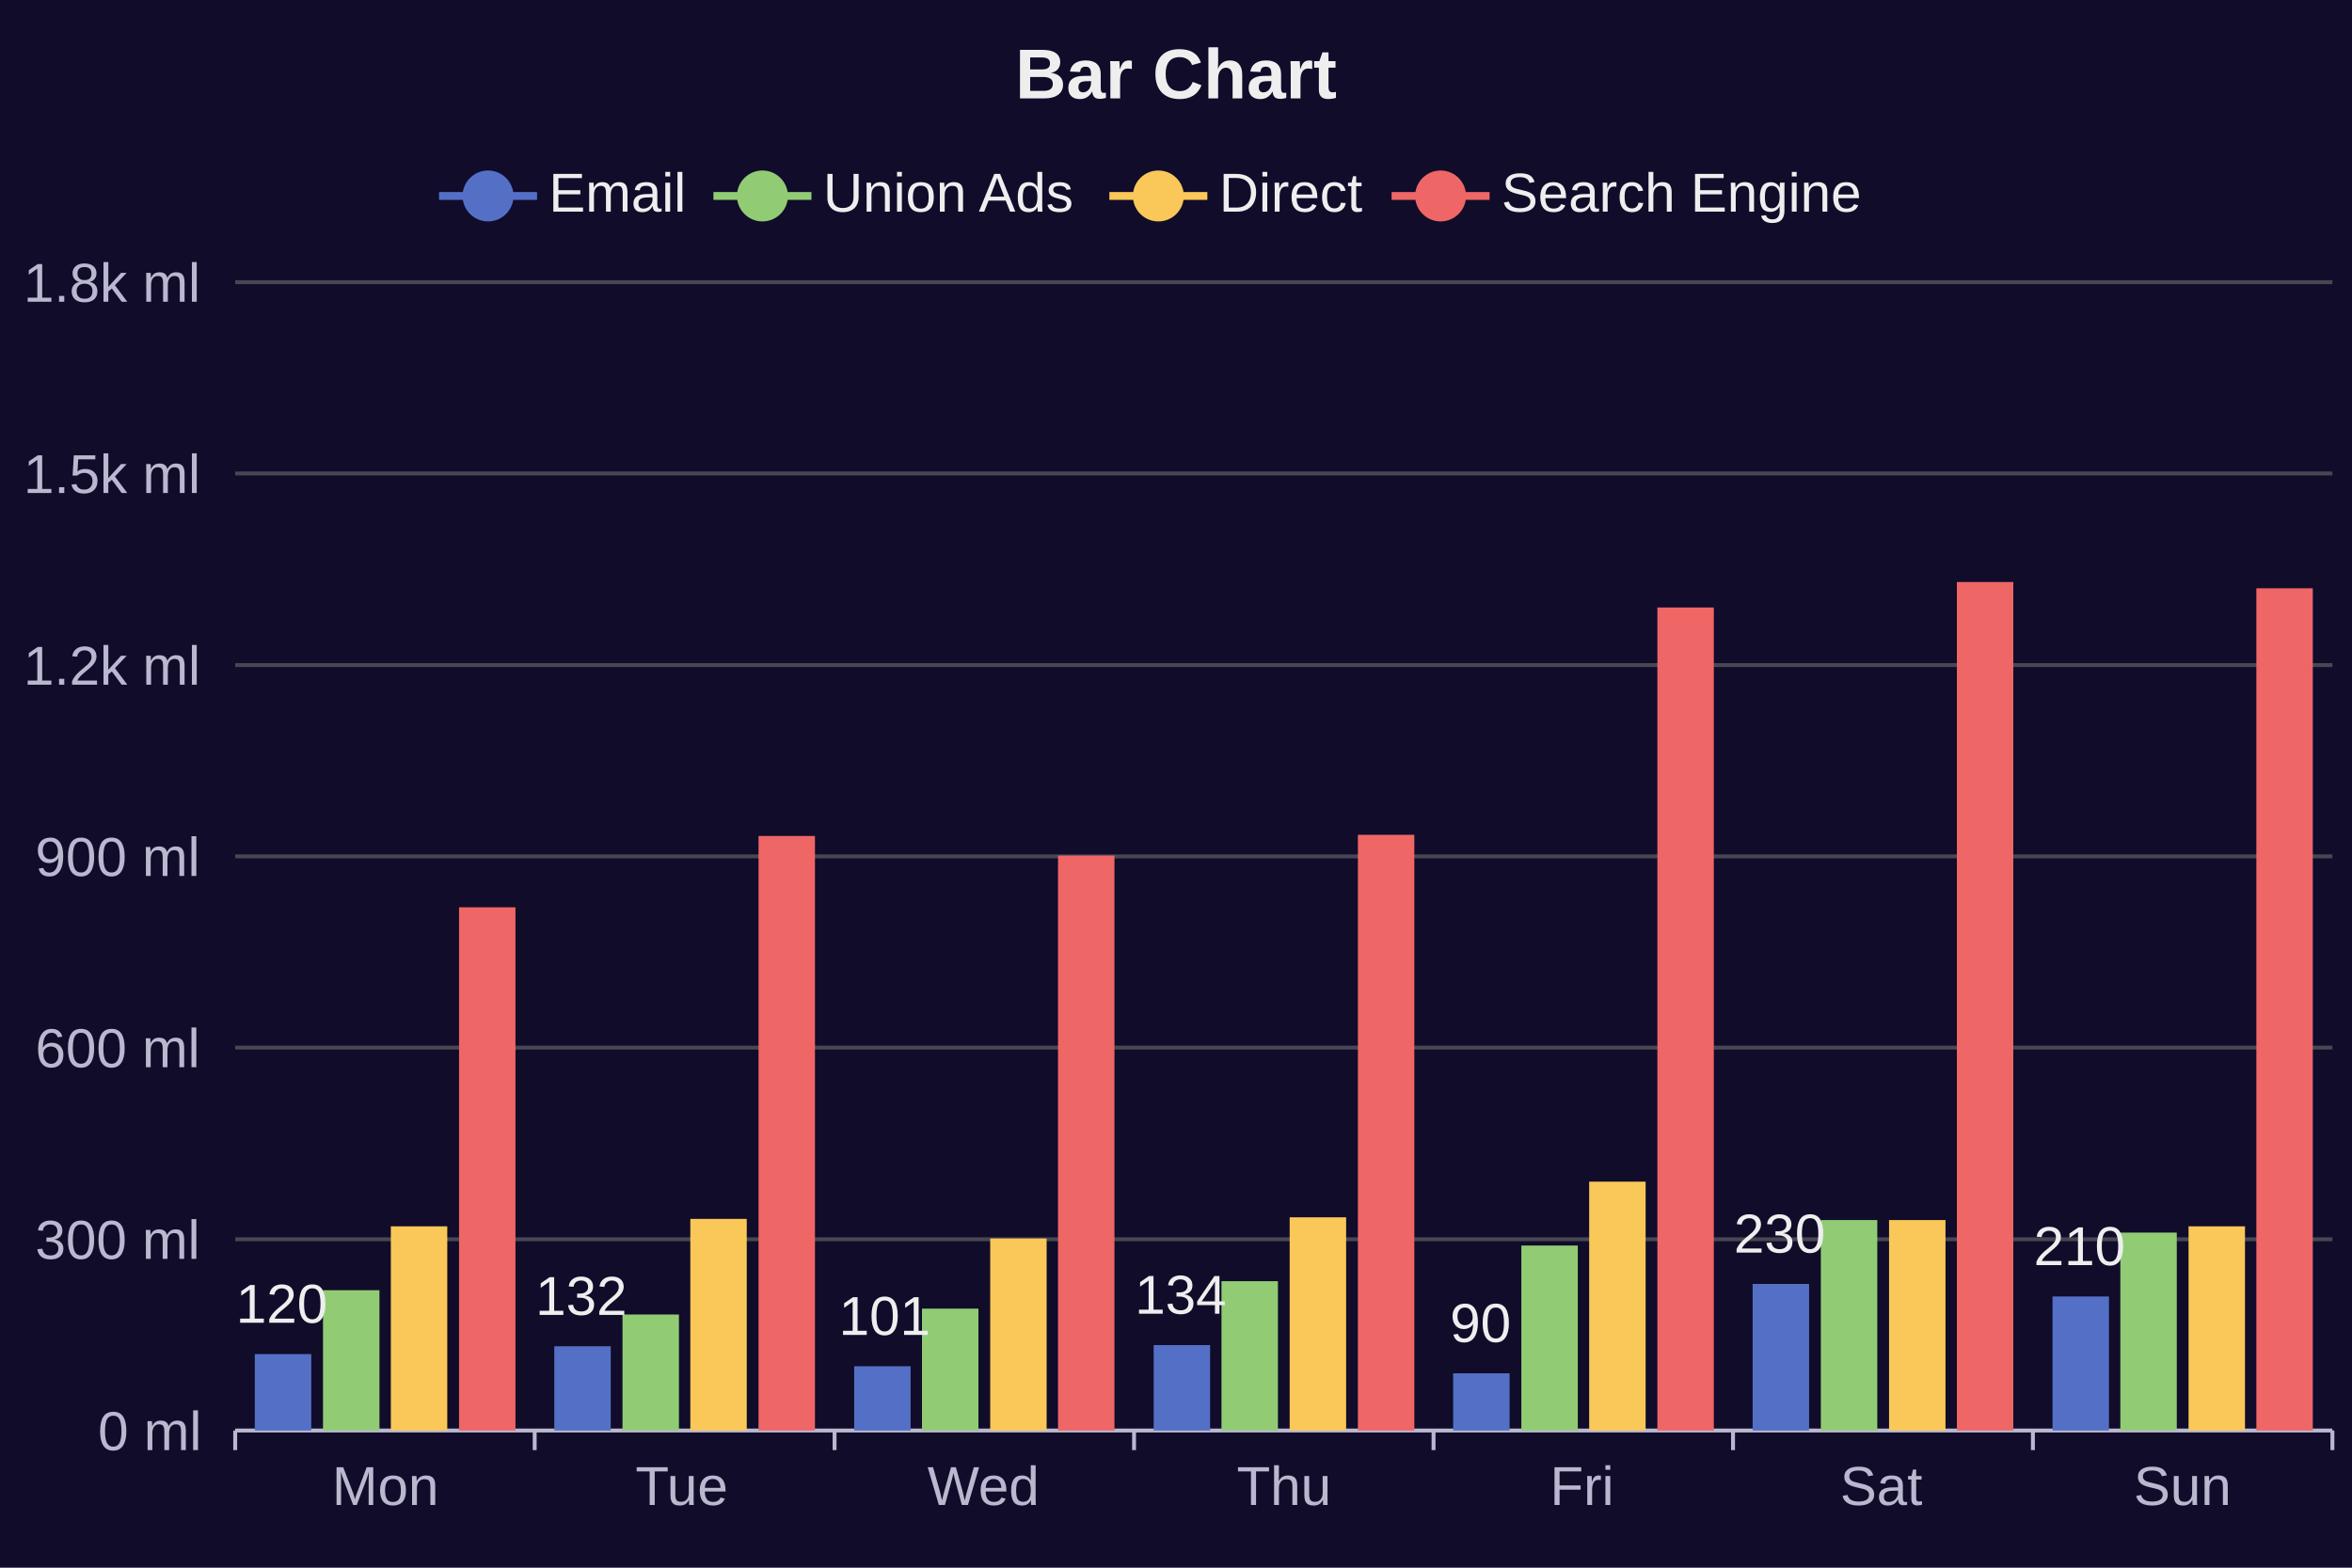
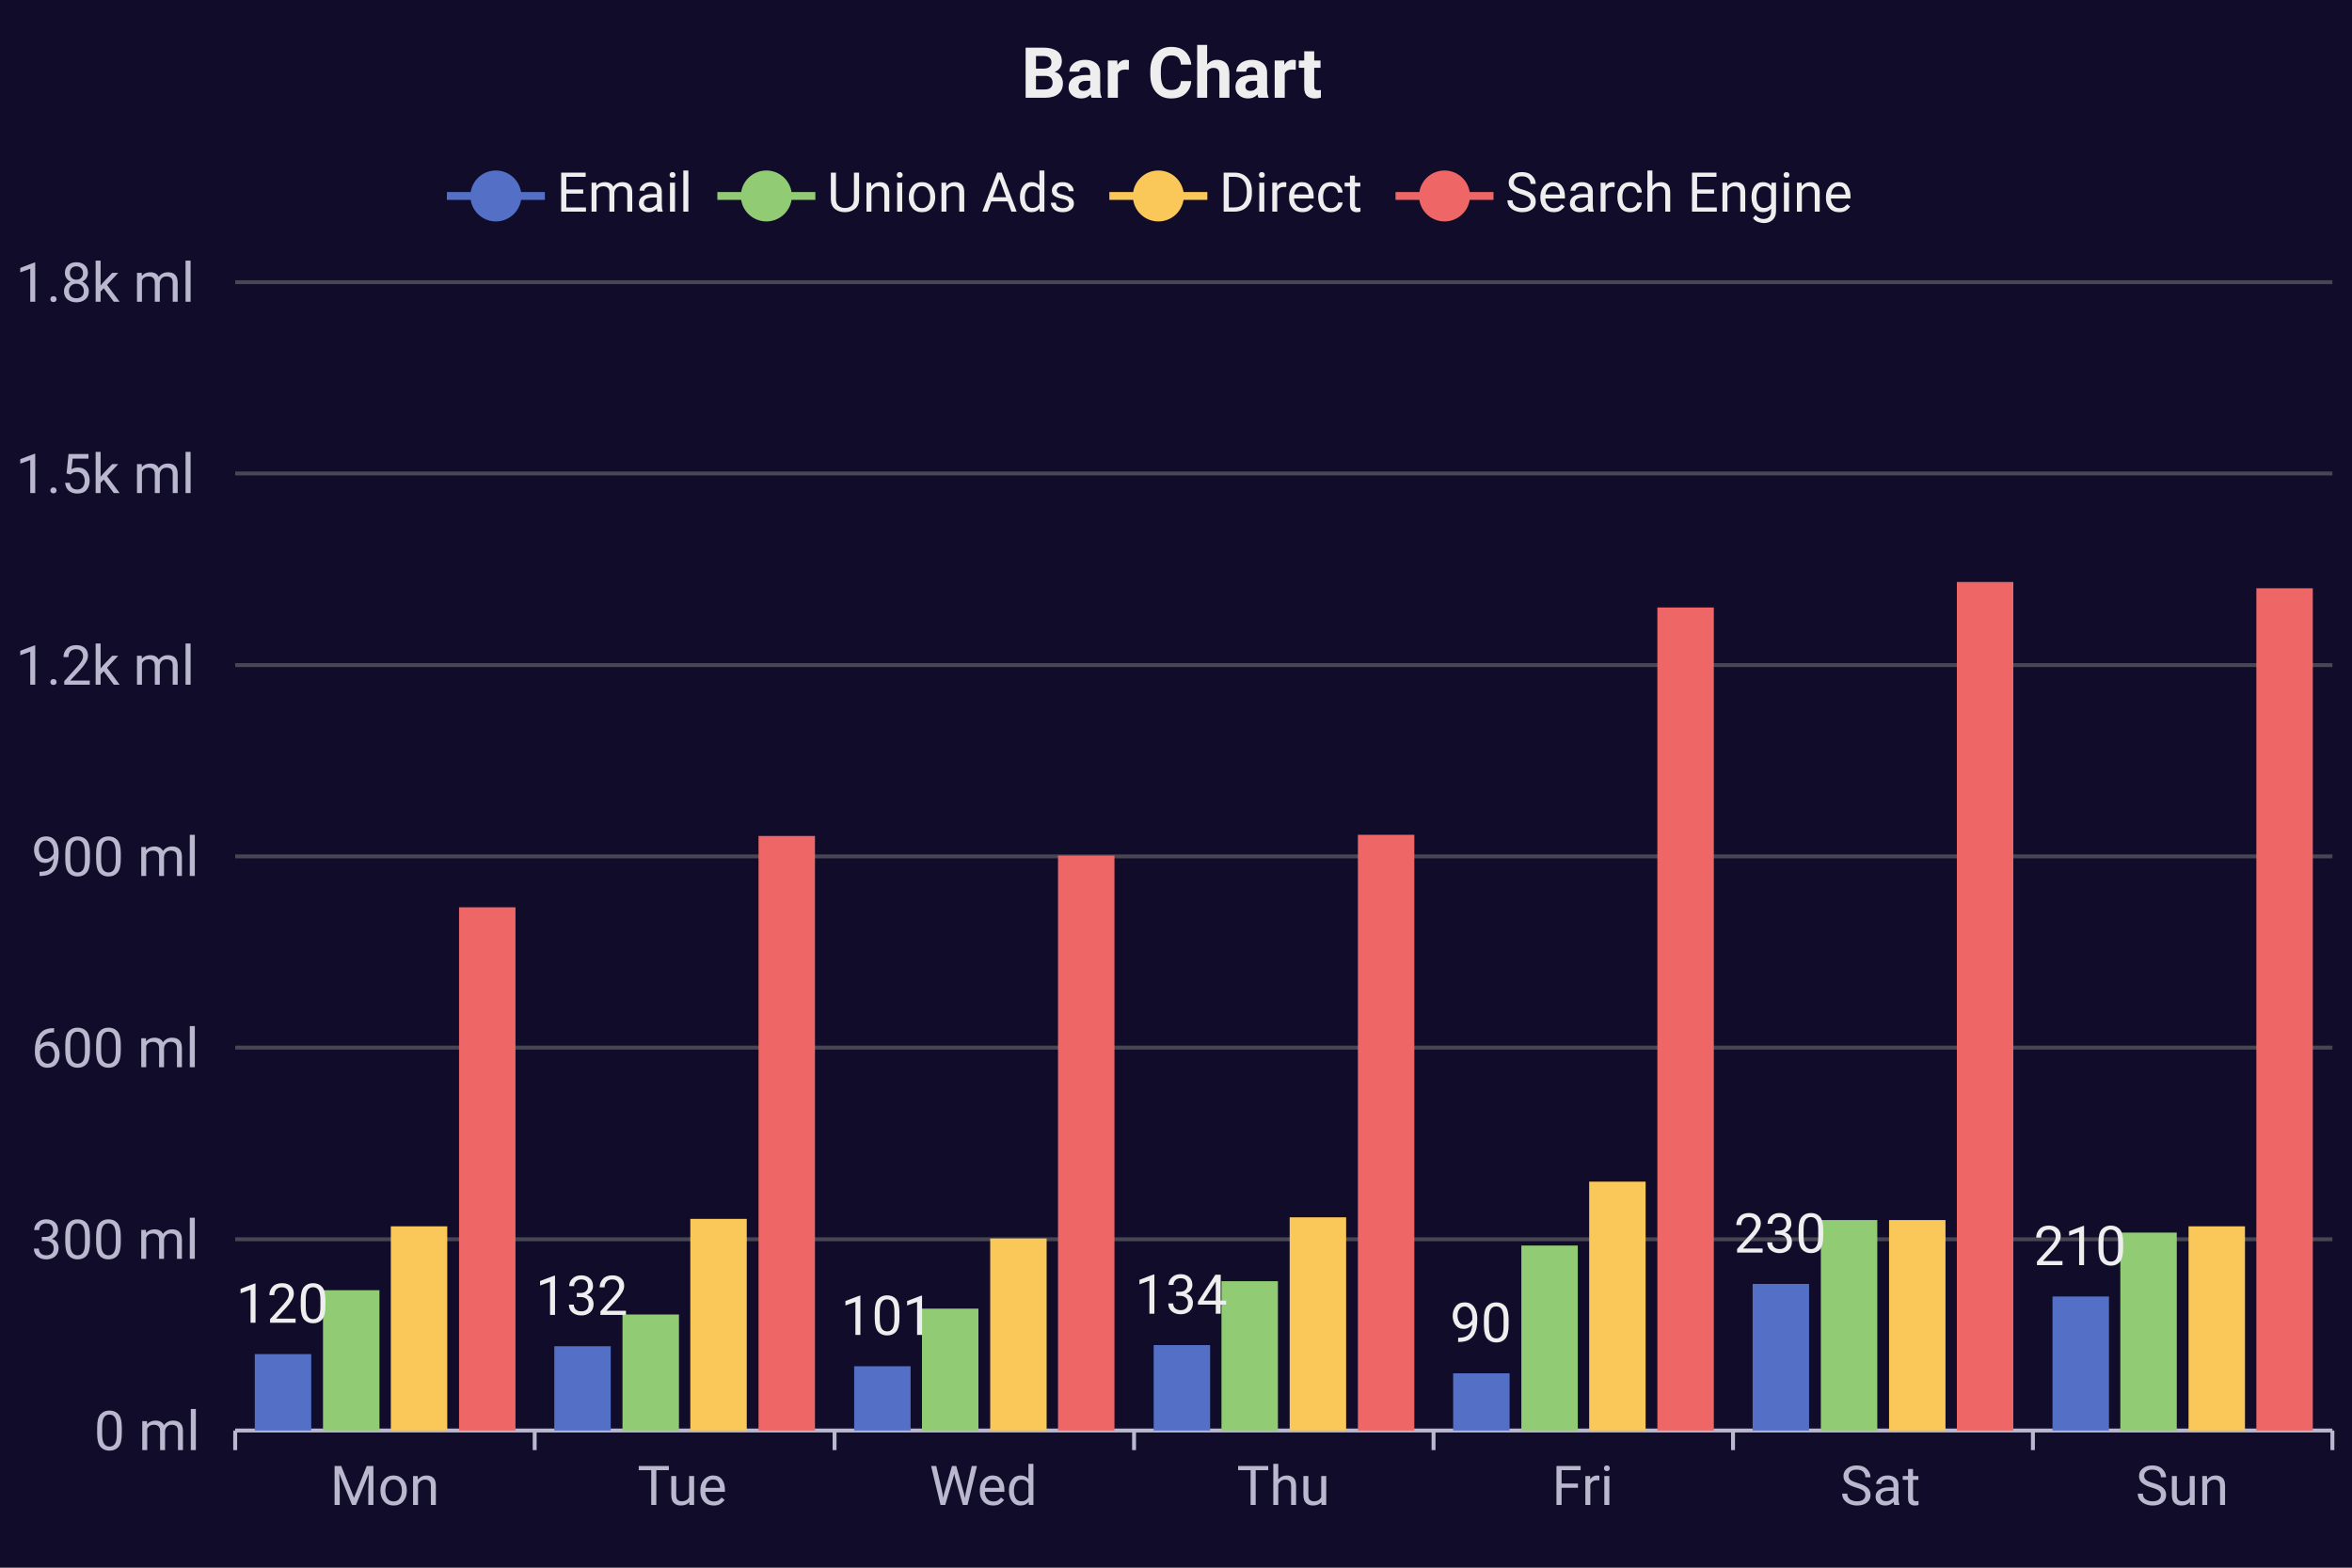
<svg xmlns="http://www.w3.org/2000/svg" width="600" height="400" viewBox="0 0 600 400">
  <rect x="0" y="0" width="600" height="400" fill="#100C2A" />
-   <text font-size="18" x="259" y="5" dy="15" font-weight="bold" dominant-baseline="middle" font-family="Arial" fill="#EEEEEE">
+   <text font-size="18" x="260.5" y="5" dy="15" font-weight="bold" dominant-baseline="middle" font-family="Roboto" fill="#EEEEEE">
Bar Chart
</text>
  <g>
-     <line stroke-width="2" x1="112" y1="50" x2="137" y2="50" stroke="#5470C6" />
-     <circle cx="124.5" cy="50" r="5.5" stroke-width="2" stroke="#5470C6" fill="#5470C6" />
-     <text font-size="14" x="140" y="54" font-family="Arial" fill="#EEEEEE">
+     <line stroke-width="2" x1="114" y1="50" x2="139" y2="50" stroke="#5470C6" />
+     <circle cx="126.5" cy="50" r="5.5" stroke-width="2" stroke="#5470C6" fill="#5470C6" />
+     <text font-size="14" x="142" y="54" font-family="Roboto" fill="#EEEEEE">
Email
</text>
  </g>
  <g>
-     <line stroke-width="2" x1="182" y1="50" x2="207" y2="50" stroke="#91CC75" />
-     <circle cx="194.5" cy="50" r="5.5" stroke-width="2" stroke="#91CC75" fill="#91CC75" />
-     <text font-size="14" x="210" y="54" font-family="Arial" fill="#EEEEEE">
+     <line stroke-width="2" x1="183" y1="50" x2="208" y2="50" stroke="#91CC75" />
+     <circle cx="195.5" cy="50" r="5.5" stroke-width="2" stroke="#91CC75" fill="#91CC75" />
+     <text font-size="14" x="211" y="54" font-family="Roboto" fill="#EEEEEE">
Union Ads
</text>
  </g>
  <g>
    <line stroke-width="2" x1="283" y1="50" x2="308" y2="50" stroke="#FAC858" />
    <circle cx="295.5" cy="50" r="5.5" stroke-width="2" stroke="#FAC858" fill="#FAC858" />
-     <text font-size="14" x="311" y="54" font-family="Arial" fill="#EEEEEE">
+     <text font-size="14" x="311" y="54" font-family="Roboto" fill="#EEEEEE">
Direct
</text>
  </g>
  <g>
-     <line stroke-width="2" x1="355" y1="50" x2="380" y2="50" stroke="#EE6666" />
-     <circle cx="367.5" cy="50" r="5.5" stroke-width="2" stroke="#EE6666" fill="#EE6666" />
-     <text font-size="14" x="383" y="54" font-family="Arial" fill="#EEEEEE">
+     <line stroke-width="2" x1="356" y1="50" x2="381" y2="50" stroke="#EE6666" />
+     <circle cx="368.5" cy="50" r="5.5" stroke-width="2" stroke="#EE6666" fill="#EE6666" />
+     <text font-size="14" x="384" y="54" font-family="Roboto" fill="#EEEEEE">
Search Engine
</text>
  </g>
  <g stroke="#474753">
    <line stroke-width="1" x1="60" y1="72" x2="595" y2="72" />
    <line stroke-width="1" x1="60" y1="120.8" x2="595" y2="120.8" />
    <line stroke-width="1" x1="60" y1="169.7" x2="595" y2="169.7" />
    <line stroke-width="1" x1="60" y1="218.5" x2="595" y2="218.5" />
    <line stroke-width="1" x1="60" y1="267.3" x2="595" y2="267.3" />
    <line stroke-width="1" x1="60" y1="316.2" x2="595" y2="316.2" />
  </g>
  <g>
-     <text font-size="14" x="6" y="77" font-family="Arial" fill="#B9B8CE">
+     <text font-size="14" x="4" y="77" font-family="Roboto" fill="#B9B8CE">
1.8k ml
</text>
-     <text font-size="14" x="6" y="125.8" font-family="Arial" fill="#B9B8CE">
+     <text font-size="14" x="4" y="125.8" font-family="Roboto" fill="#B9B8CE">
1.5k ml
</text>
-     <text font-size="14" x="6" y="174.7" font-family="Arial" fill="#B9B8CE">
+     <text font-size="14" x="4" y="174.7" font-family="Roboto" fill="#B9B8CE">
1.2k ml
</text>
-     <text font-size="14" x="9" y="223.5" font-family="Arial" fill="#B9B8CE">
+     <text font-size="14" x="8" y="223.5" font-family="Roboto" fill="#B9B8CE">
900 ml
</text>
-     <text font-size="14" x="9" y="272.3" font-family="Arial" fill="#B9B8CE">
+     <text font-size="14" x="8" y="272.3" font-family="Roboto" fill="#B9B8CE">
600 ml
</text>
-     <text font-size="14" x="9" y="321.2" font-family="Arial" fill="#B9B8CE">
+     <text font-size="14" x="8" y="321.2" font-family="Roboto" fill="#B9B8CE">
300 ml
</text>
-     <text font-size="14" x="25" y="370" font-family="Arial" fill="#B9B8CE">
+     <text font-size="14" x="24" y="370" font-family="Roboto" fill="#B9B8CE">
0 ml
</text>
  </g>
  <g>
    <g stroke="#B9B8CE">
      <line stroke-width="1" x1="60" y1="365" x2="595" y2="365" />
      <line stroke-width="1" x1="60" y1="365" x2="60" y2="370" />
      <line stroke-width="1" x1="136.4" y1="365" x2="136.4" y2="370" />
      <line stroke-width="1" x1="212.9" y1="365" x2="212.9" y2="370" />
      <line stroke-width="1" x1="289.3" y1="365" x2="289.3" y2="370" />
      <line stroke-width="1" x1="365.7" y1="365" x2="365.7" y2="370" />
      <line stroke-width="1" x1="442.1" y1="365" x2="442.1" y2="370" />
      <line stroke-width="1" x1="518.6" y1="365" x2="518.6" y2="370" />
      <line stroke-width="1" x1="595" y1="365" x2="595" y2="370" />
    </g>
-     <text font-size="14" x="84.7" y="384" font-family="Arial" fill="#B9B8CE">
+     <text font-size="14" x="84.2" y="384" font-family="Roboto" fill="#B9B8CE">
Mon
</text>
-     <text font-size="14" x="162.1" y="384" font-family="Arial" fill="#B9B8CE">
+     <text font-size="14" x="162.6" y="384" font-family="Roboto" fill="#B9B8CE">
Tue
</text>
-     <text font-size="14" x="236.6" y="384" font-family="Arial" fill="#B9B8CE">
+     <text font-size="14" x="237.1" y="384" font-family="Roboto" fill="#B9B8CE">
Wed
</text>
-     <text font-size="14" x="315.5" y="384" font-family="Arial" fill="#B9B8CE">
+     <text font-size="14" x="315.5" y="384" font-family="Roboto" fill="#B9B8CE">
Thu
</text>
-     <text font-size="14" x="395.4" y="384" font-family="Arial" fill="#B9B8CE">
+     <text font-size="14" x="395.9" y="384" font-family="Roboto" fill="#B9B8CE">
Fri
</text>
-     <text font-size="14" x="469.4" y="384" font-family="Arial" fill="#B9B8CE">
+     <text font-size="14" x="469.4" y="384" font-family="Roboto" fill="#B9B8CE">
Sat
</text>
-     <text font-size="14" x="544.3" y="384" font-family="Arial" fill="#B9B8CE">
+     <text font-size="14" x="544.8" y="384" font-family="Roboto" fill="#B9B8CE">
Sun
</text>
  </g>
  <rect x="65" y="345.5" width="14.4" height="19.5" fill="#5470C6" />
  <rect x="141.4" y="343.5" width="14.4" height="21.5" fill="#5470C6" />
  <rect x="217.9" y="348.6" width="14.4" height="16.4" fill="#5470C6" />
  <rect x="294.3" y="343.2" width="14.4" height="21.8" fill="#5470C6" />
  <rect x="370.7" y="350.4" width="14.4" height="14.6" fill="#5470C6" />
  <rect x="447.1" y="327.6" width="14.4" height="37.4" fill="#5470C6" />
  <rect x="523.6" y="330.8" width="14.4" height="34.2" fill="#5470C6" />
  <rect x="82.4" y="329.2" width="14.4" height="35.8" fill="#91CC75" />
  <rect x="158.8" y="335.4" width="14.4" height="29.6" fill="#91CC75" />
  <rect x="235.2" y="333.9" width="14.4" height="31.1" fill="#91CC75" />
  <rect x="311.6" y="326.9" width="14.4" height="38.1" fill="#91CC75" />
  <rect x="388.1" y="317.8" width="14.4" height="47.2" fill="#91CC75" />
  <rect x="464.5" y="311.3" width="14.4" height="53.7" fill="#91CC75" />
  <rect x="540.9" y="314.5" width="14.4" height="50.5" fill="#91CC75" />
  <rect x="99.7" y="312.9" width="14.4" height="52.1" fill="#FAC858" />
  <rect x="176.1" y="311" width="14.4" height="54" fill="#FAC858" />
  <rect x="252.6" y="316" width="14.4" height="49" fill="#FAC858" />
  <rect x="329" y="310.6" width="14.4" height="54.4" fill="#FAC858" />
  <rect x="405.4" y="301.5" width="14.4" height="63.5" fill="#FAC858" />
  <rect x="481.9" y="311.3" width="14.4" height="53.7" fill="#FAC858" />
  <rect x="558.3" y="312.9" width="14.4" height="52.1" fill="#FAC858" />
  <rect x="117.1" y="231.5" width="14.4" height="133.5" fill="#EE6666" />
  <rect x="193.5" y="213.3" width="14.4" height="151.7" fill="#EE6666" />
  <rect x="269.9" y="218.3" width="14.4" height="146.7" fill="#EE6666" />
  <rect x="346.4" y="213" width="14.4" height="152" fill="#EE6666" />
  <rect x="422.8" y="155" width="14.4" height="210" fill="#EE6666" />
  <rect x="499.2" y="148.5" width="14.4" height="216.5" fill="#EE6666" />
  <rect x="575.6" y="150.1" width="14.4" height="214.9" fill="#EE6666" />
-   <text font-size="14" x="72.2" y="345.5" dx="-12" dy="-8" font-family="Arial" fill="#EEEEEE">
+   <text font-size="14" x="72.2" y="345.5" dx="-12" dy="-8" font-family="Roboto" fill="#EEEEEE">
120
</text>
-   <text font-size="14" x="148.6" y="343.5" dx="-12" dy="-8" font-family="Arial" fill="#EEEEEE">
+   <text font-size="14" x="148.6" y="343.5" dx="-12" dy="-8" font-family="Roboto" fill="#EEEEEE">
132
</text>
-   <text font-size="14" x="225" y="348.6" dx="-11" dy="-8" font-family="Arial" fill="#EEEEEE">
+   <text font-size="14" x="225" y="348.6" dx="-10.5" dy="-8" font-family="Roboto" fill="#EEEEEE">
101
</text>
-   <text font-size="14" x="301.5" y="343.2" dx="-12" dy="-8" font-family="Arial" fill="#EEEEEE">
+   <text font-size="14" x="301.5" y="343.2" dx="-12" dy="-8" font-family="Roboto" fill="#EEEEEE">
134
</text>
-   <text font-size="14" x="377.9" y="350.4" dx="-8" dy="-8" font-family="Arial" fill="#EEEEEE">
+   <text font-size="14" x="377.9" y="350.4" dx="-8" dy="-8" font-family="Roboto" fill="#EEEEEE">
90
</text>
-   <text font-size="14" x="454.3" y="327.6" dx="-12" dy="-8" font-family="Arial" fill="#EEEEEE">
+   <text font-size="14" x="454.3" y="327.6" dx="-12" dy="-8" font-family="Roboto" fill="#EEEEEE">
230
</text>
-   <text font-size="14" x="530.8" y="330.8" dx="-12" dy="-8" font-family="Arial" fill="#EEEEEE">
+   <text font-size="14" x="530.8" y="330.8" dx="-12" dy="-8" font-family="Roboto" fill="#EEEEEE">
210
</text>
</svg>
